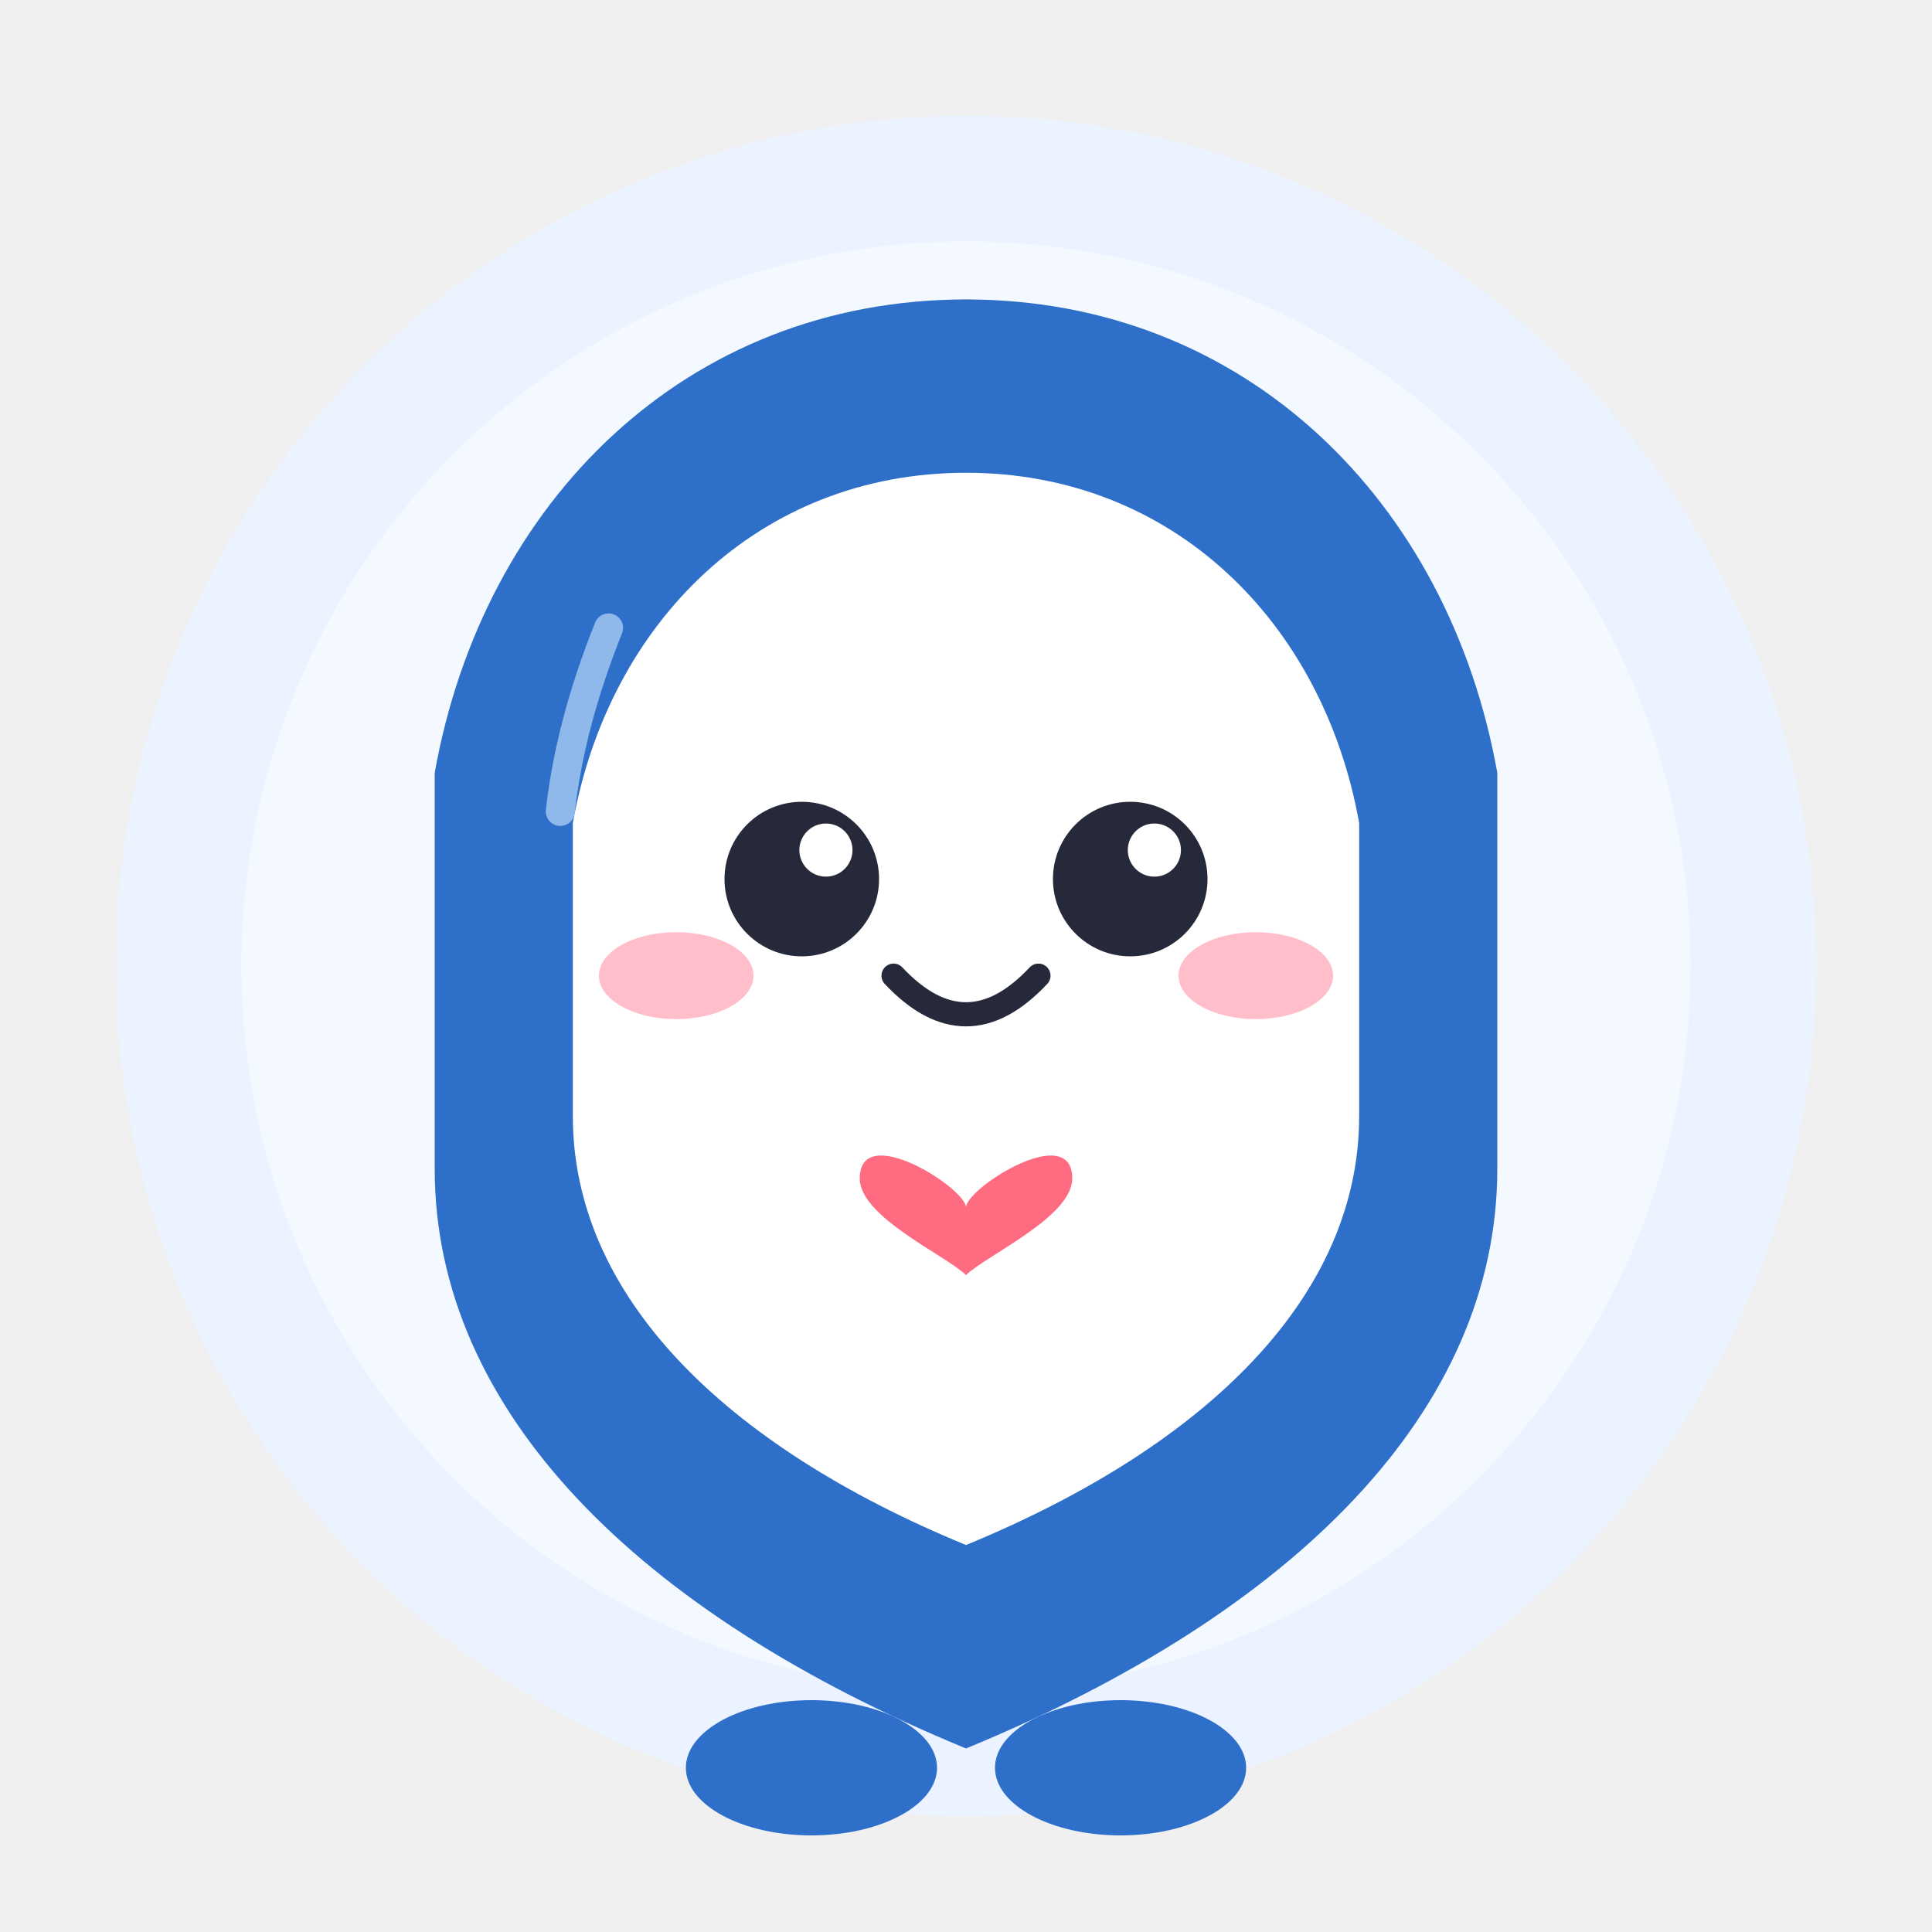
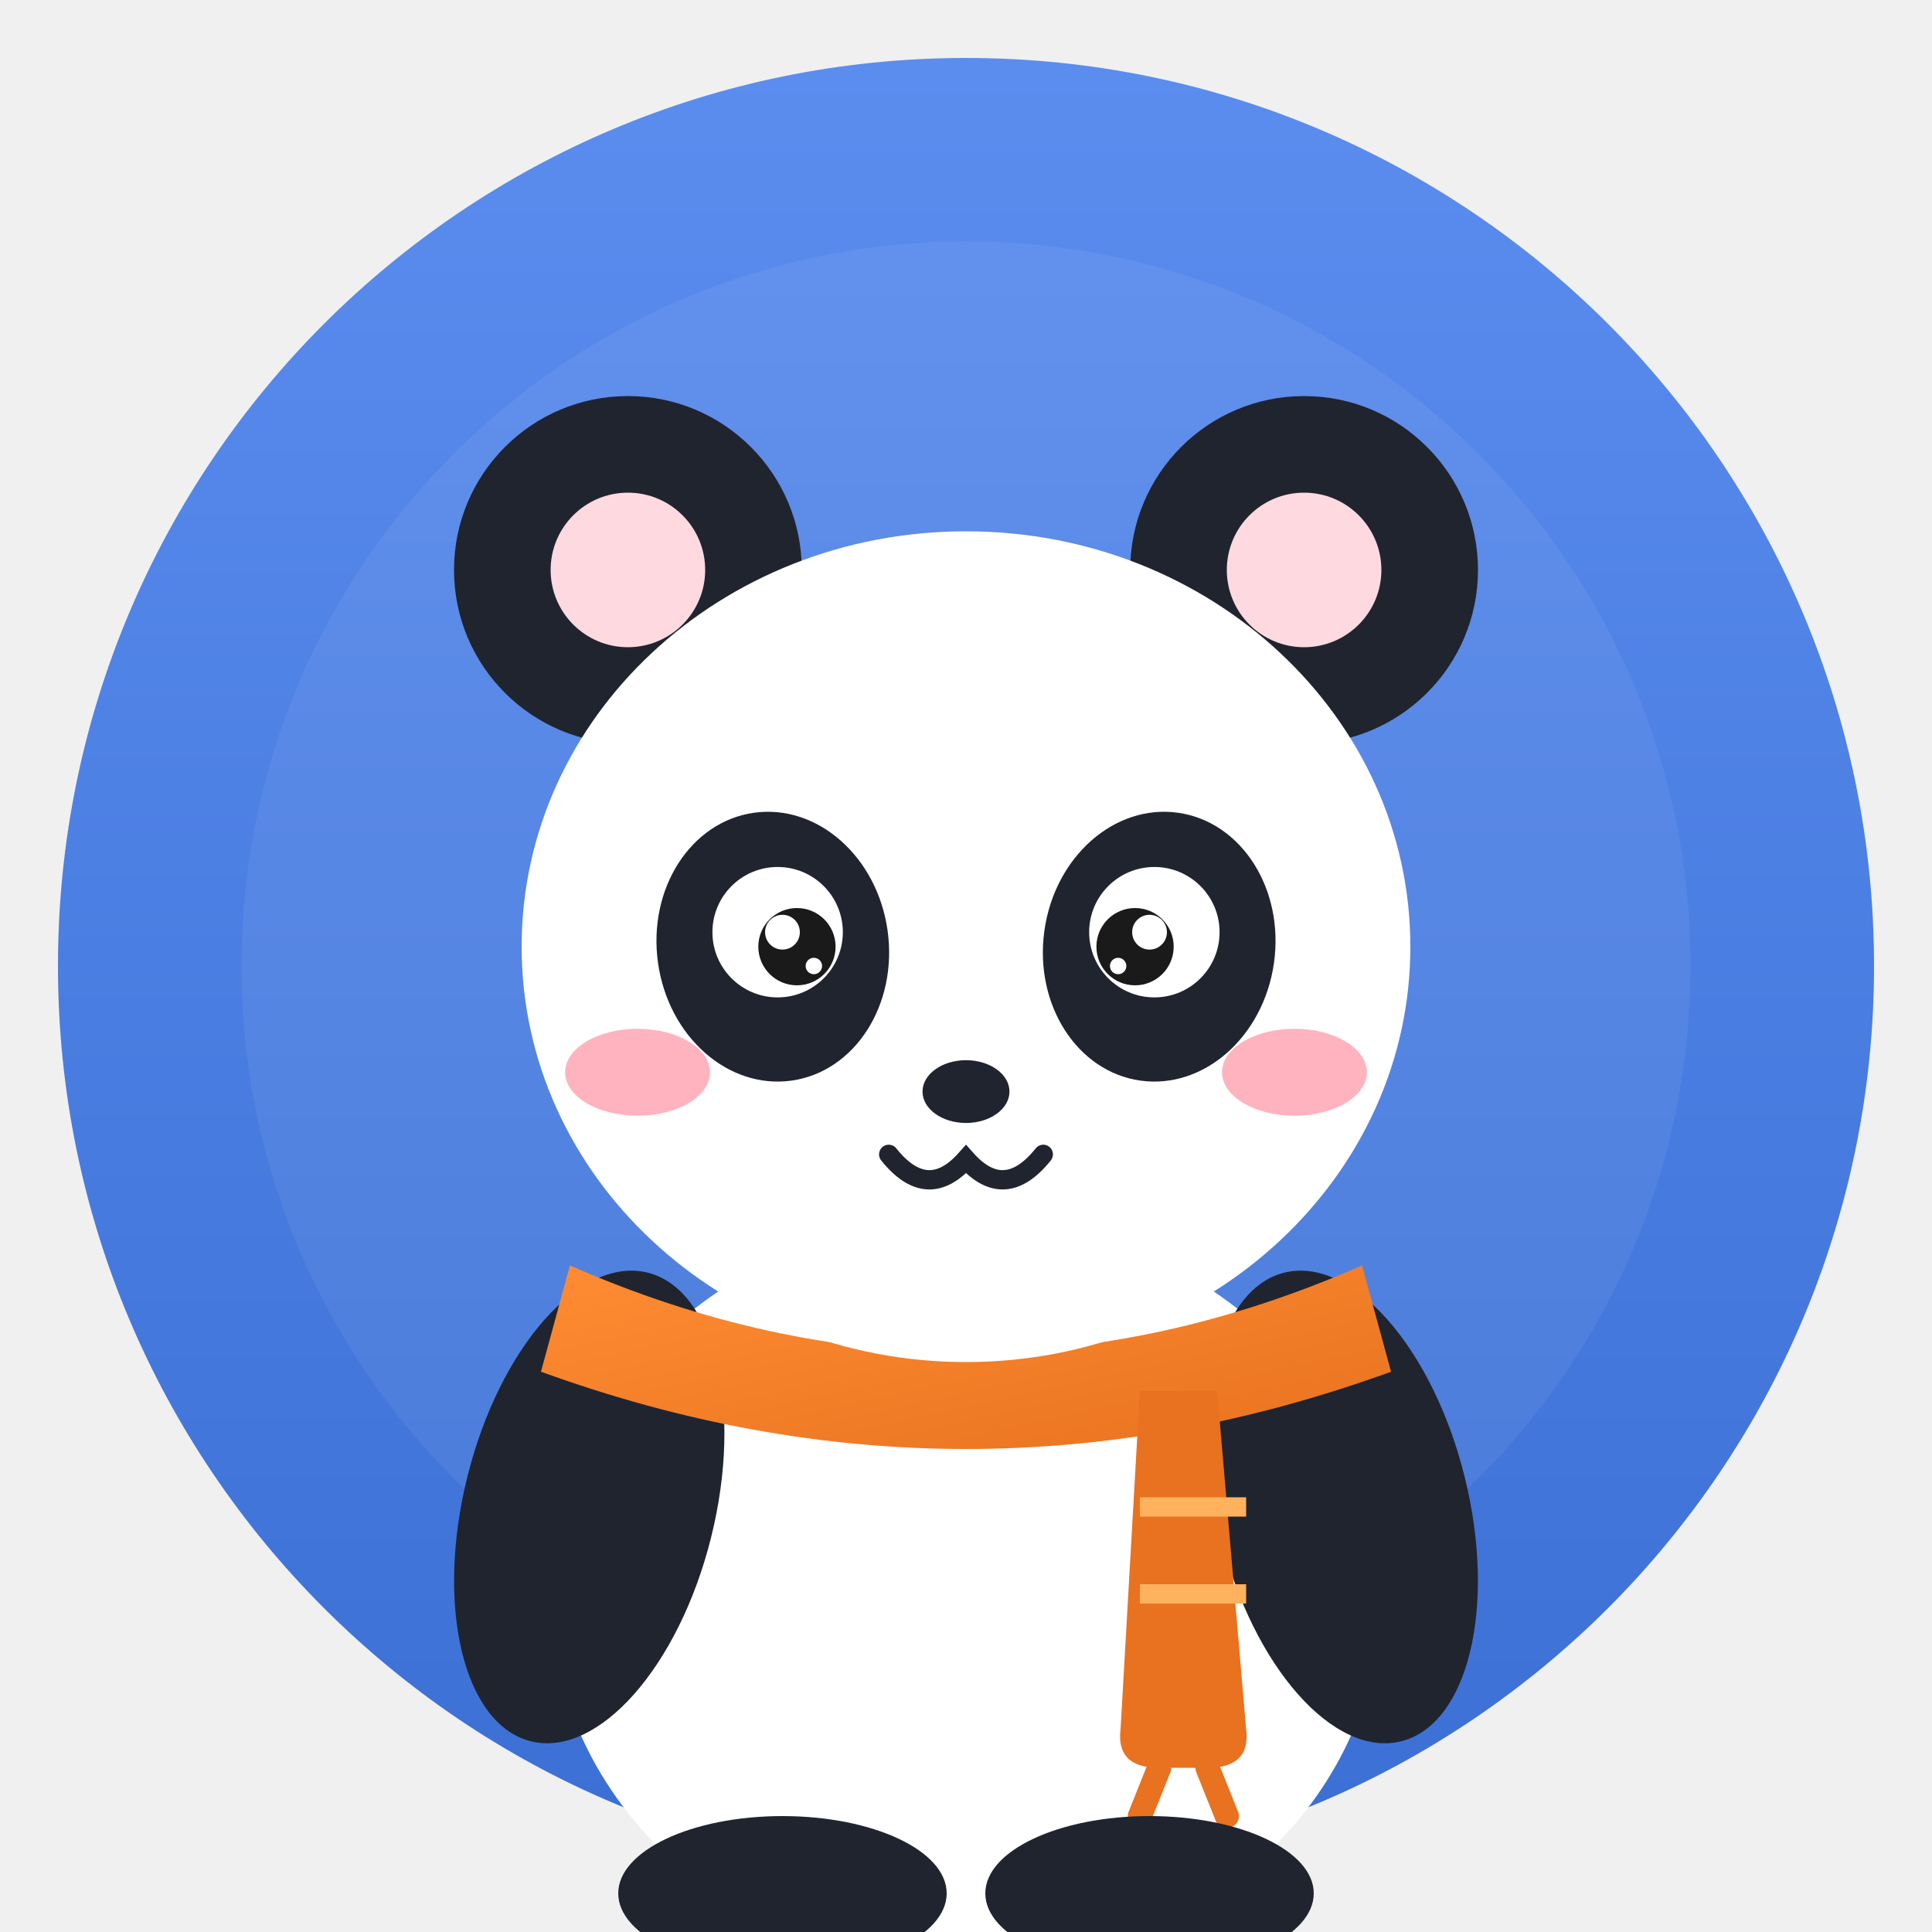
- <svg xmlns="http://www.w3.org/2000/svg" viewBox="0 0 400 400" role="img" aria-label="安安，保险服务平台吉祥物">
-   <circle cx="200" cy="200" r="176" fill="#EAF3FF" />
-   <circle cx="200" cy="200" r="150" fill="#F4F9FF" />
-   <ellipse cx="168" cy="366" rx="26" ry="14" fill="#2E6FC9" />
-   <ellipse cx="232" cy="366" rx="26" ry="14" fill="#2E6FC9" />
-   <path d="M160 96 Q200 28 240 96 L240 104 Q200 80 160 104 Z" fill="#FFB02E" />
-   <rect x="150" y="92" width="100" height="14" rx="7" fill="#FFA014" />
-   <circle cx="108" cy="225" r="15" fill="#2E6FC9" />
-   <circle cx="292" cy="225" r="15" fill="#2E6FC9" />
-   <path d="M200 62            C 258 62 300 104 310 160            L 310 242            C 310 292 268 334 200 362            C 132 334 90 292 90 242            L 90 160            C 100 104 142 62 200 62 Z" fill="#2E6FC9" />
-   <path d="M200 62            C 258 62 300 104 310 160            L 310 242            C 310 292 268 334 200 362            C 132 334 90 292 90 242            L 90 160            C 100 104 142 62 200 62 Z" transform="translate(200,200) scale(0.74) translate(-200,-200)" fill="#FFFFFF" />
-   <circle cx="166" cy="182" r="16" fill="#26293A" />
-   <circle cx="234" cy="182" r="16" fill="#26293A" />
-   <circle cx="171" cy="176" r="5.5" fill="#FFFFFF" />
-   <circle cx="239" cy="176" r="5.5" fill="#FFFFFF" />
-   <ellipse cx="140" cy="202" rx="16" ry="9" fill="#FFB3C1" opacity="0.85" />
-   <ellipse cx="260" cy="202" rx="16" ry="9" fill="#FFB3C1" opacity="0.85" />
-   <path d="M185 202 Q200 218 215 202" stroke="#26293A" stroke-width="5" fill="none" stroke-linecap="round" />
-   <path d="M200 250            C 200 246 178 232 178 244            C 178 252 196 260 200 264            C 204 260 222 252 222 244            C 222 232 200 246 200 250 Z" fill="#FF6B81" />
-   <path d="M126 130 Q118 150 116 168" stroke="#A8CCF2" stroke-width="6" fill="none" stroke-linecap="round" opacity="0.8" />
+ <svg xmlns="http://www.w3.org/2000/svg" viewBox="0 0 400 400" role="img" aria-label="安安，保险服务平台吉祥物——守护熊猫">
+   <defs>
+     <linearGradient id="bg" x1="0" y1="0" x2="0" y2="1">
+       <stop offset="0" stop-color="#5B8DEF" />
+       <stop offset="1" stop-color="#3B6FD4" />
+     </linearGradient>
+     <linearGradient id="scarf" x1="0" y1="0" x2="1" y2="1">
+       <stop offset="0" stop-color="#FF8C33" />
+       <stop offset="1" stop-color="#E8721F" />
+     </linearGradient>
+   </defs>
+   <circle cx="200" cy="200" r="188" fill="url(#bg)" />
+   <circle cx="200" cy="200" r="150" fill="#FFFFFF" opacity="0.06" />
+   <circle cx="130" cy="118" r="36" fill="#20242E" />
+   <circle cx="270" cy="118" r="36" fill="#20242E" />
+   <circle cx="130" cy="118" r="16" fill="#FFD9E0" />
+   <circle cx="270" cy="118" r="16" fill="#FFD9E0" />
+   <ellipse cx="200" cy="330" rx="86" ry="78" fill="#FFFFFF" />
+   <g transform="rotate(14 122 312)">
+     <ellipse cx="122" cy="312" rx="26" ry="50" fill="#20242E" />
+   </g>
+   <g transform="rotate(-14 278 312)">
+     <ellipse cx="278" cy="312" rx="26" ry="50" fill="#20242E" />
+   </g>
+   <path d="M118 262 Q200 298 282 262 L288 284 Q200 316 112 284 Z" fill="url(#scarf)" />
+   <path d="M252 288 L258 358 Q259 366 250 366 L240 366 Q231 366 232 358 L236 288 Z" fill="#E8721F" />
+   <line x1="236" y1="312" x2="258" y2="312" stroke="#FFB25E" stroke-width="4" />
+   <line x1="236" y1="330" x2="258" y2="330" stroke="#FFB25E" stroke-width="4" />
+   <path d="M240 366 L236 376" stroke="#E8721F" stroke-width="5" stroke-linecap="round" />
+   <path d="M250 366 L254 376" stroke="#E8721F" stroke-width="5" stroke-linecap="round" />
+   <ellipse cx="162" cy="392" rx="34" ry="16" fill="#20242E" />
+   <ellipse cx="238" cy="392" rx="34" ry="16" fill="#20242E" />
+   <ellipse cx="200" cy="196" rx="92" ry="86" fill="#FFFFFF" />
+   <ellipse cx="160" cy="196" rx="24" ry="28" fill="#20242E" transform="rotate(-8 160 196)" />
+   <ellipse cx="240" cy="196" rx="24" ry="28" fill="#20242E" transform="rotate(8 240 196)" />
+   <circle cx="161" cy="193" r="13.5" fill="#FFFFFF" />
+   <circle cx="239" cy="193" r="13.5" fill="#FFFFFF" />
+   <circle cx="165" cy="196" r="8" fill="#1A1A1A" />
+   <circle cx="235" cy="196" r="8" fill="#1A1A1A" />
+   <circle cx="162" cy="193" r="3.6" fill="#FFFFFF" />
+   <circle cx="168.5" cy="200" r="1.7" fill="#FFFFFF" />
+   <circle cx="238" cy="193" r="3.6" fill="#FFFFFF" />
+   <circle cx="231.5" cy="200" r="1.7" fill="#FFFFFF" />
+   <ellipse cx="200" cy="226" rx="9" ry="6.5" fill="#20242E" />
+   <path d="M184 239 Q192 249 200 240 Q208 249 216 239" stroke="#20242E" stroke-width="4" fill="none" stroke-linecap="round" />
+   <ellipse cx="132" cy="222" rx="15" ry="9" fill="#FF9AA8" opacity="0.75" />
+   <ellipse cx="268" cy="222" rx="15" ry="9" fill="#FF9AA8" opacity="0.75" />
</svg>
